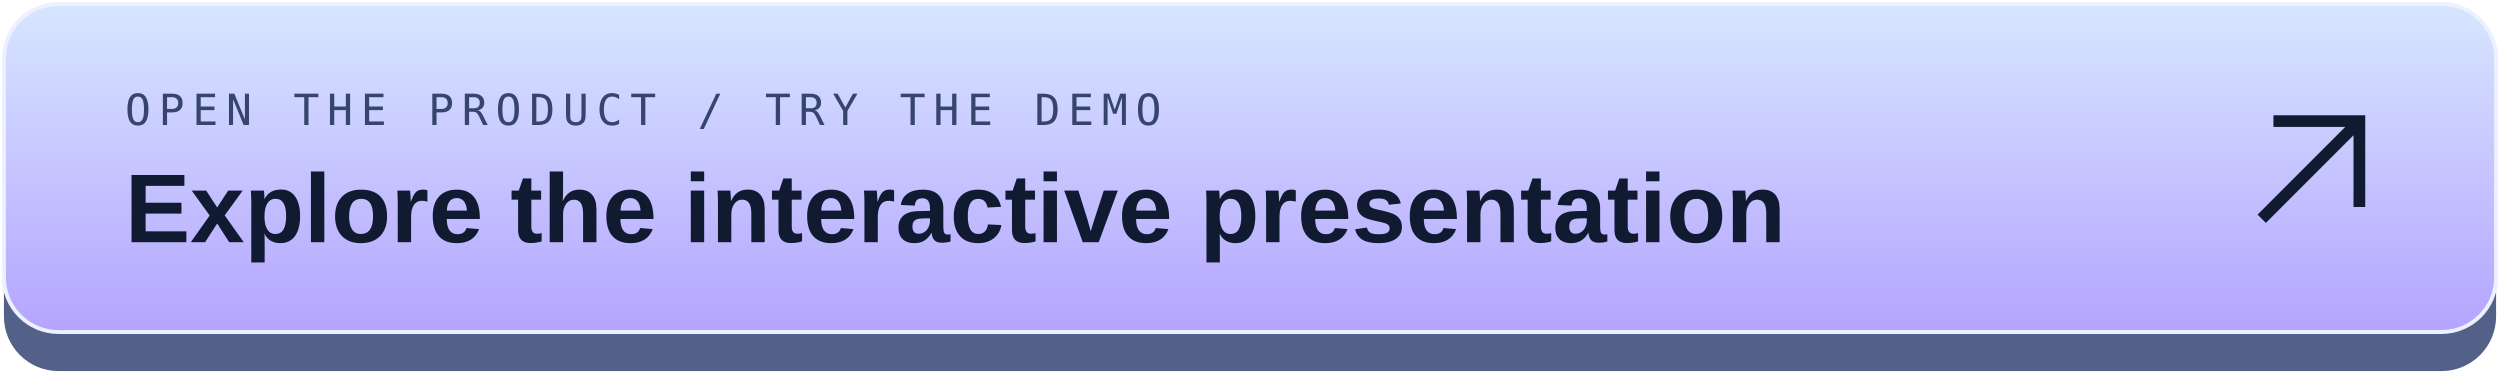
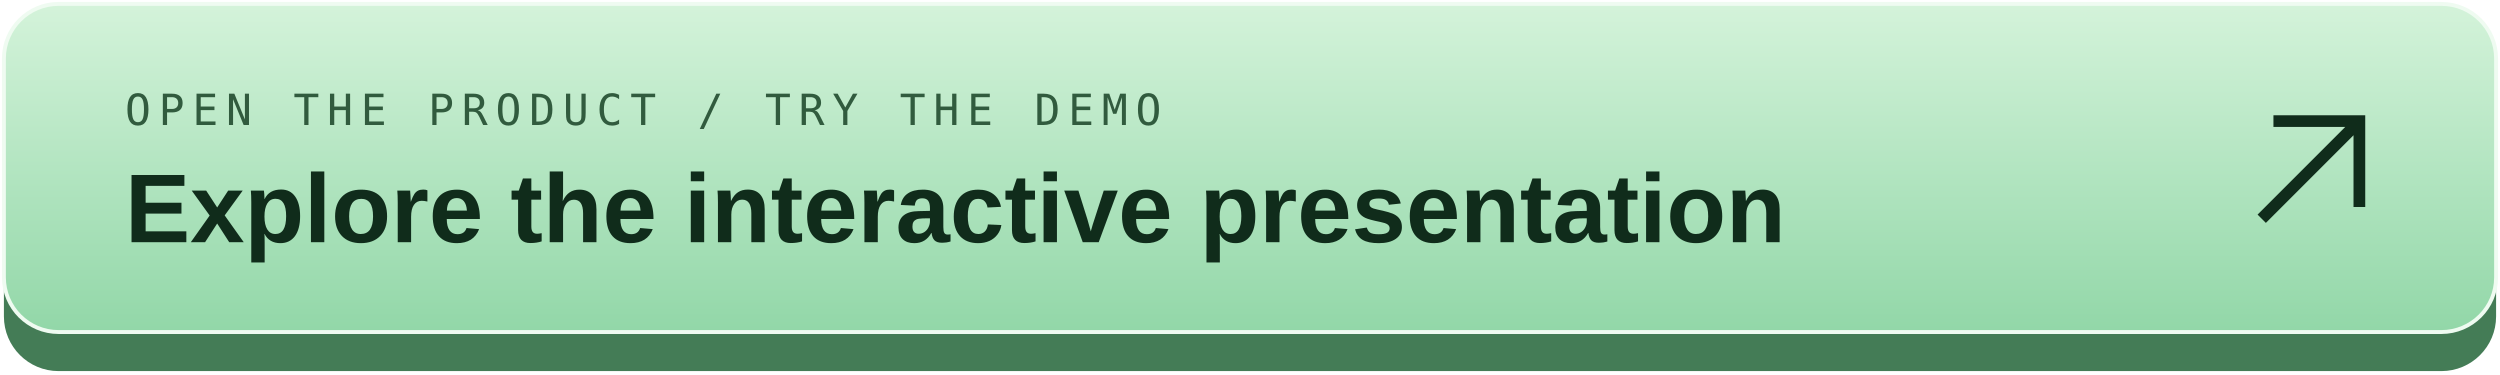
<svg xmlns="http://www.w3.org/2000/svg" width="640" height="96" viewBox="0 0 640 96" role="img" aria-labelledby="title desc">
  <defs>
    <linearGradient id="mint" x2="0" y2="1">
-       <stop stop-color="#d7e6ff" />
-       <stop offset="1" stop-color="#b5a4ff" />
+       <stop stop-color="#d4f3da" />
+       <stop offset="1" stop-color="#92d7a8" />
    </linearGradient>
  </defs>
-   <rect x="1" y="5" width="638" height="90" rx="14" fill="#536188" />
-   <rect x="1" y="1" width="638" height="84" rx="14" fill="url(#mint)" stroke="#ecf1ff" />
-   <text x="32" y="32" fill="#364569" font-family="monospace" font-size="11" letter-spacing="2">OPEN THE PRODUCT / TRY THE DEMO</text>
-   <text x="32" y="62" fill="#101a30" font-family="Arial,sans-serif" font-size="25" font-weight="700">Explore the interactive presentation</text>
-   <path d="M582 31h22v22m0-22-25 25" fill="none" stroke="#101a30" stroke-width="3" />
+   <rect x="1" y="5" width="638" height="90" rx="14" fill="#447c56" />
+   <rect x="1" y="1" width="638" height="84" rx="14" fill="url(#mint)" stroke="#effbf1" />
+   <text x="32" y="32" fill="#315b3e" font-family="monospace" font-size="11" letter-spacing="2">OPEN THE PRODUCT / TRY THE DEMO</text>
+   <text x="32" y="62" fill="#102c1b" font-family="Arial,sans-serif" font-size="25" font-weight="700">Explore the interactive presentation</text>
+   <path d="M582 31h22v22m0-22-25 25" fill="none" stroke="#102c1b" stroke-width="3" />
</svg>
